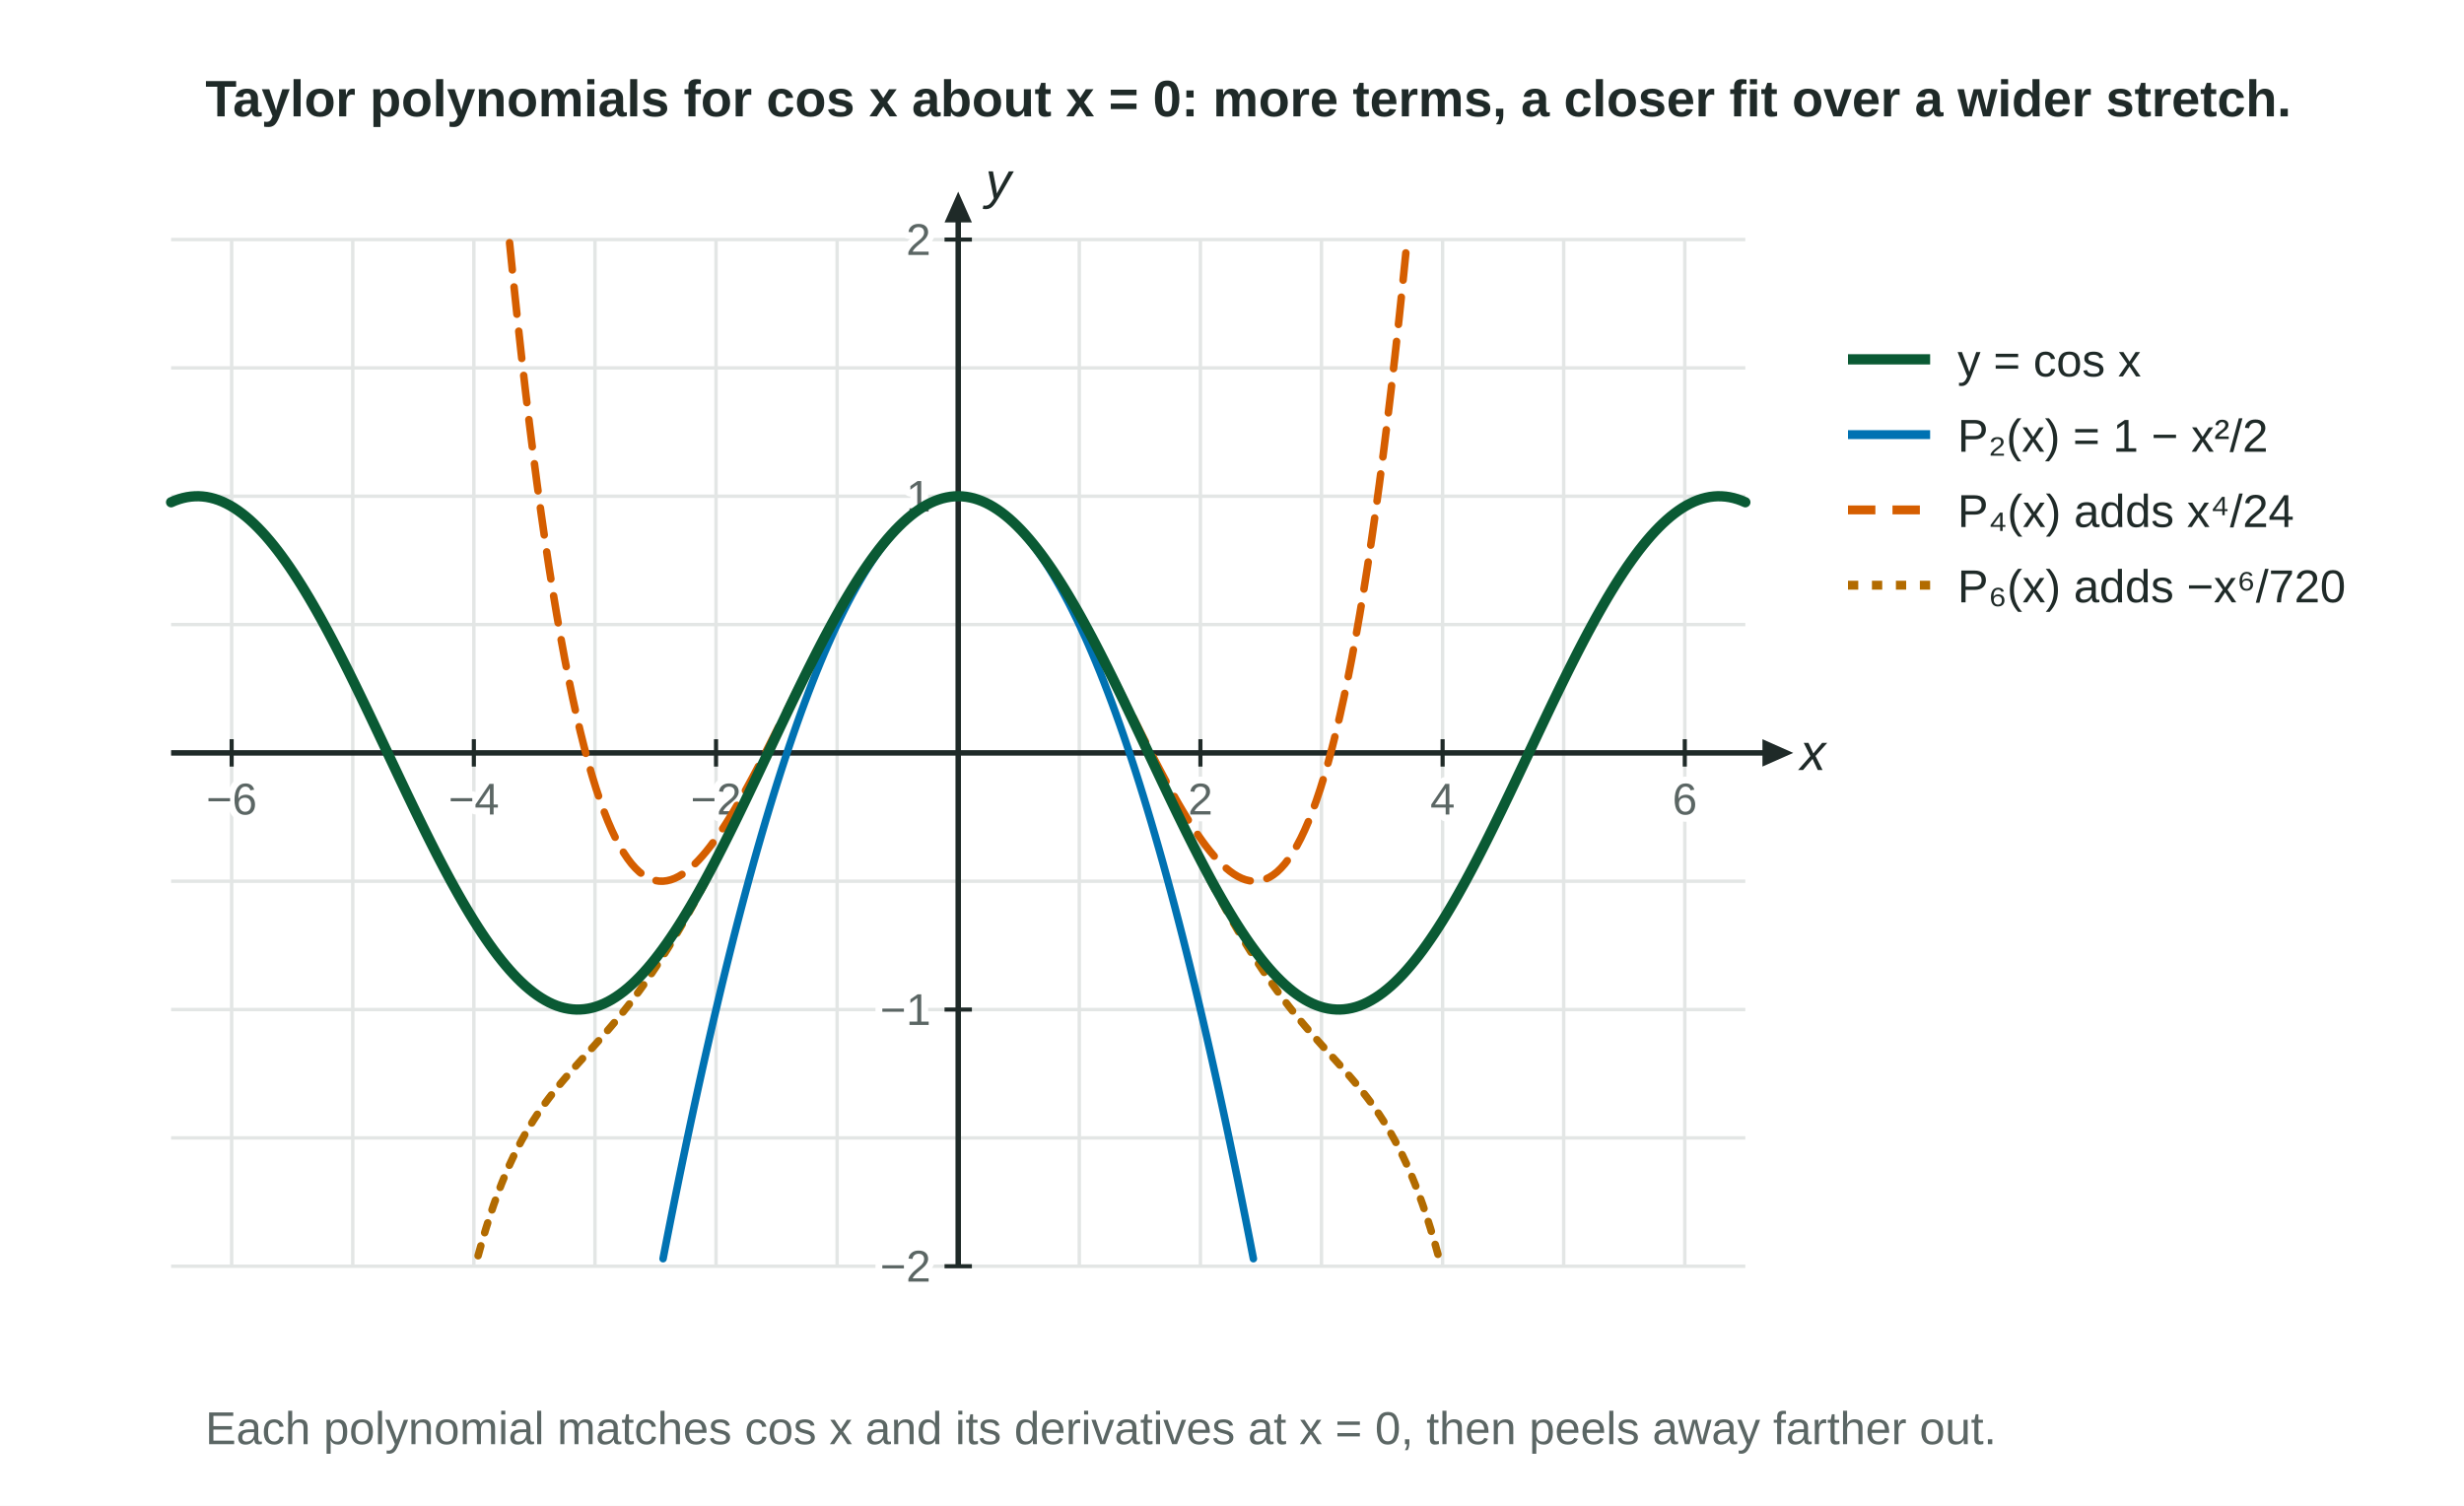
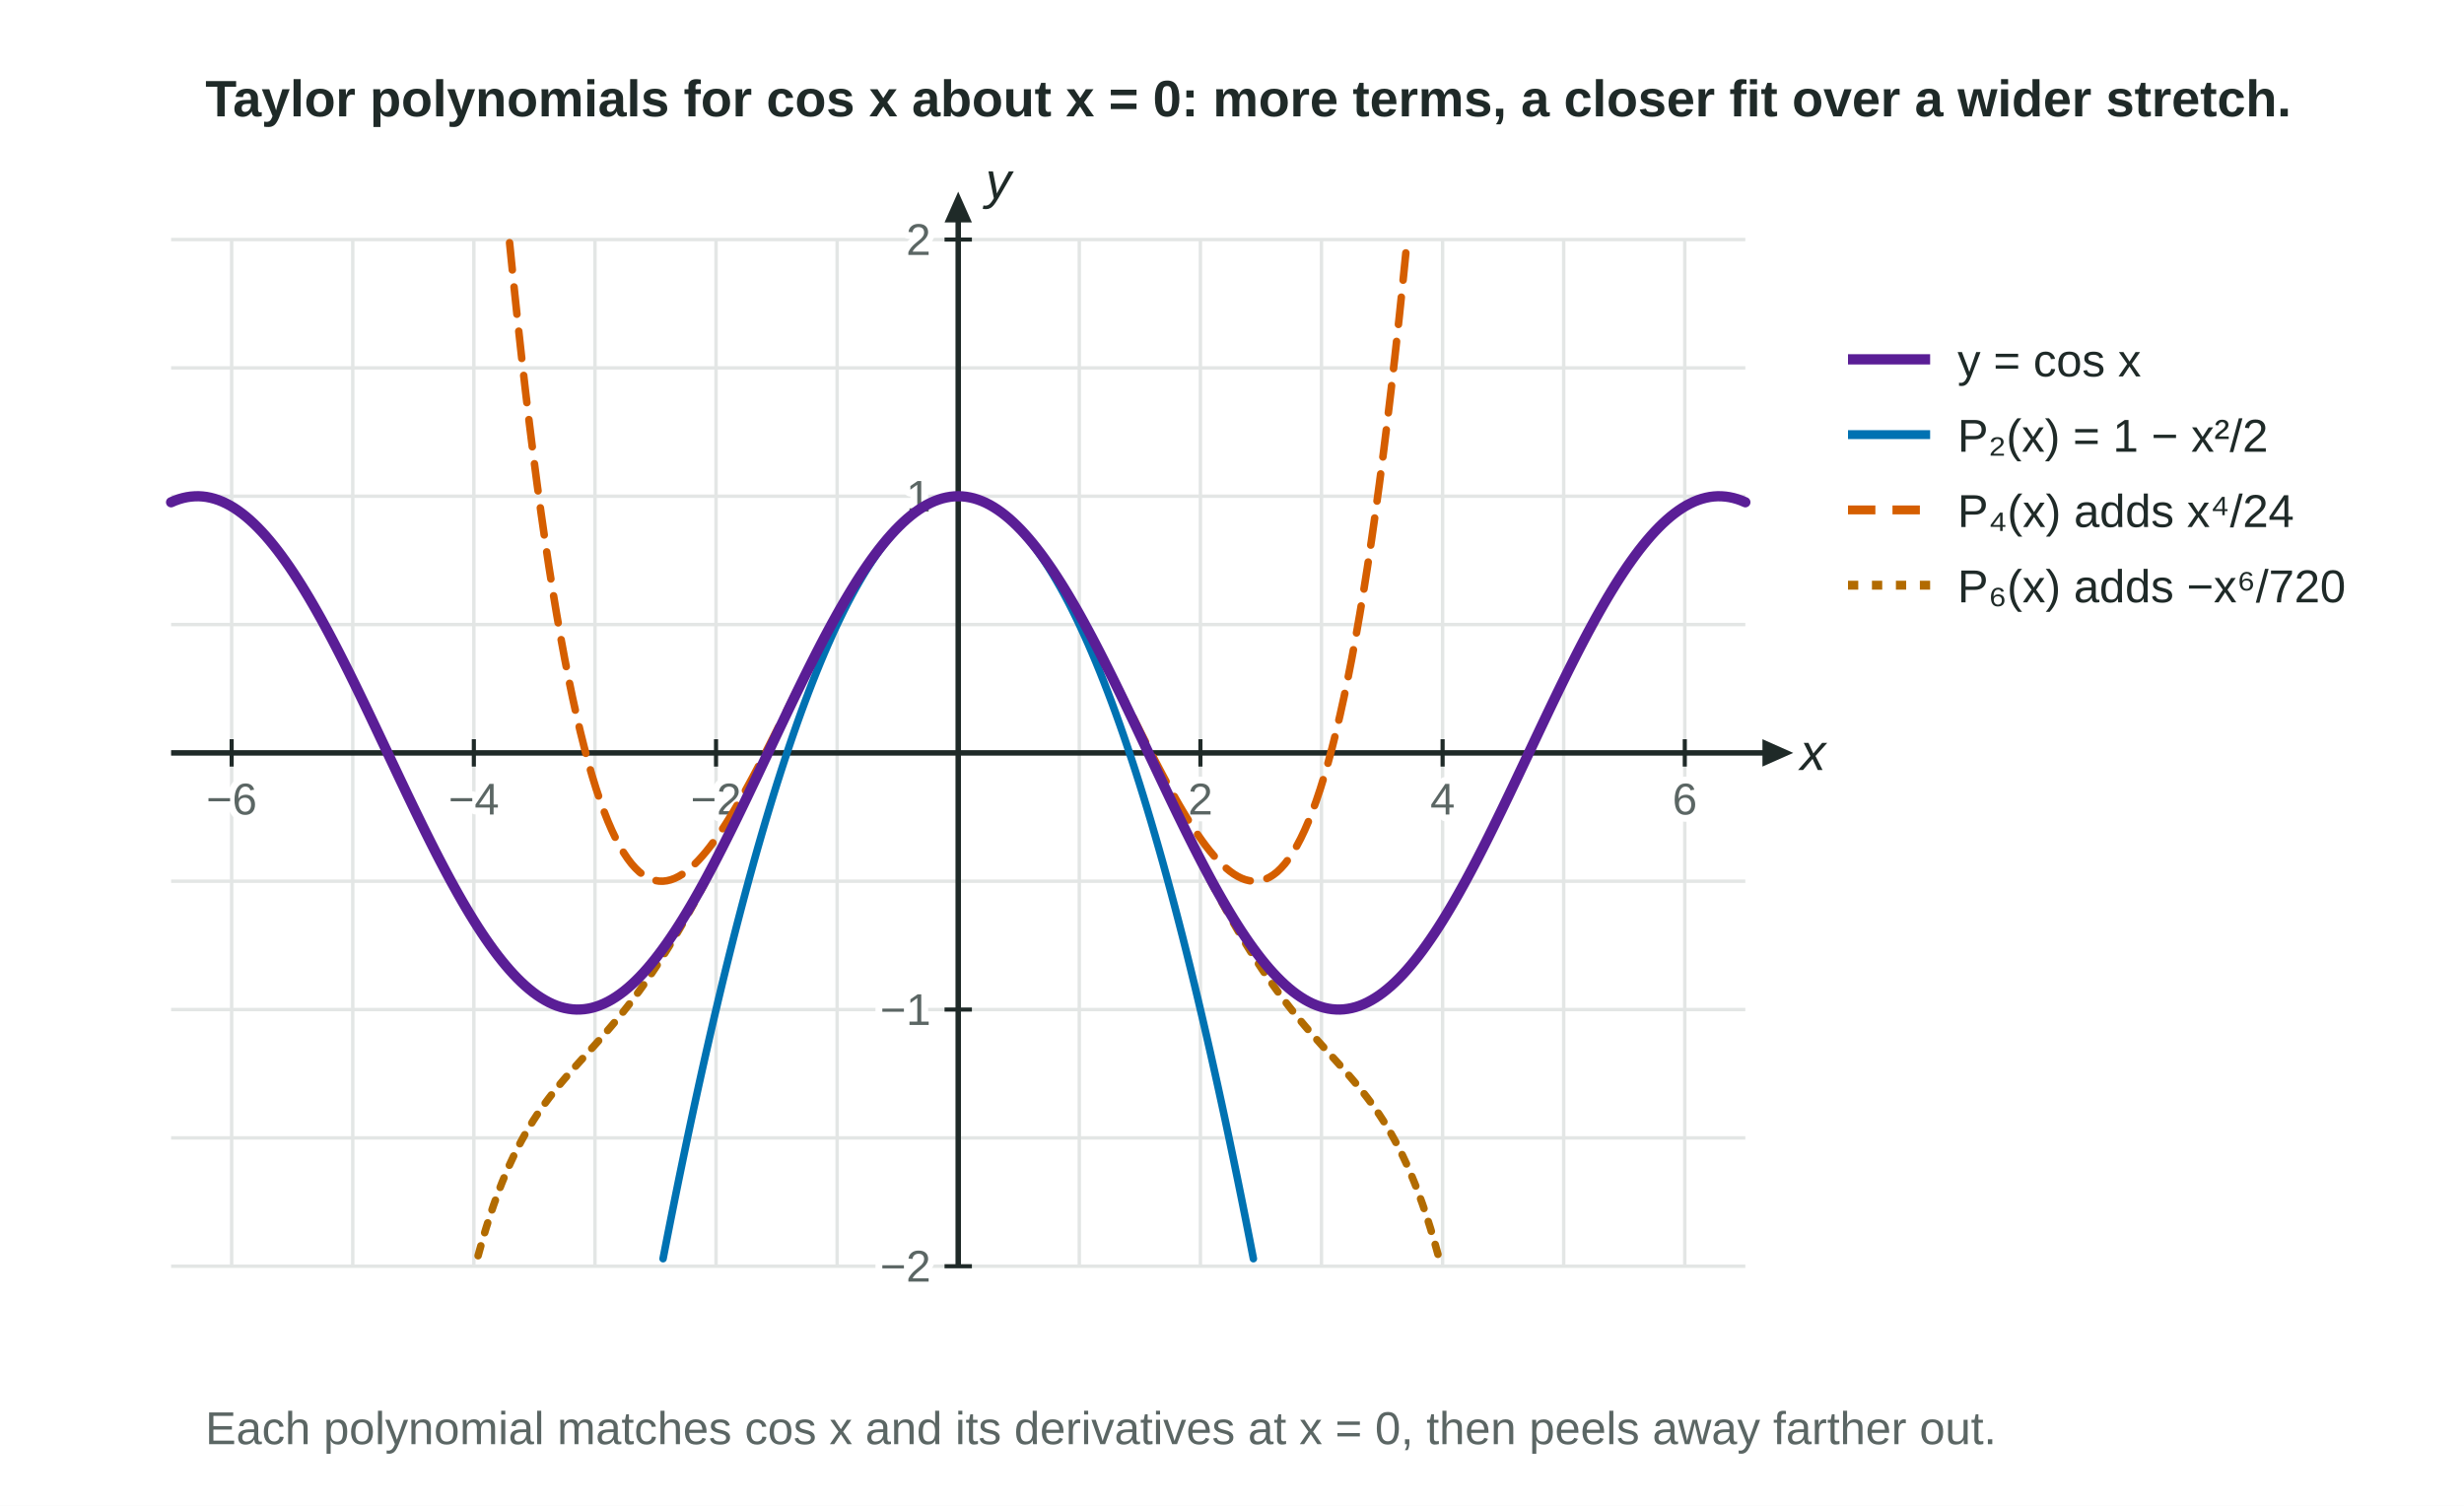
<svg xmlns="http://www.w3.org/2000/svg" viewBox="0 0 720 440" width="720" height="440" role="img" aria-labelledby="taylor-cos-wrap-t taylor-cos-wrap-d">
  <rect width="720" height="440" fill="#fff" />
  <g stroke="#E3E6E5" stroke-width="1">
    <line x1="67.69" y1="70" x2="67.69" y2="370" />
    <line x1="103.08" y1="70" x2="103.08" y2="370" />
    <line x1="138.46" y1="70" x2="138.46" y2="370" />
    <line x1="173.85" y1="70" x2="173.85" y2="370" />
    <line x1="209.23" y1="70" x2="209.23" y2="370" />
    <line x1="244.62" y1="70" x2="244.62" y2="370" />
    <line x1="280" y1="70" x2="280" y2="370" />
    <line x1="315.38" y1="70" x2="315.38" y2="370" />
    <line x1="350.77" y1="70" x2="350.77" y2="370" />
    <line x1="386.15" y1="70" x2="386.15" y2="370" />
    <line x1="421.54" y1="70" x2="421.54" y2="370" />
    <line x1="456.92" y1="70" x2="456.92" y2="370" />
    <line x1="492.31" y1="70" x2="492.31" y2="370" />
    <line x1="50" y1="370" x2="510" y2="370" />
    <line x1="50" y1="332.5" x2="510" y2="332.5" />
    <line x1="50" y1="295" x2="510" y2="295" />
    <line x1="50" y1="257.5" x2="510" y2="257.5" />
    <line x1="50" y1="220" x2="510" y2="220" />
    <line x1="50" y1="182.5" x2="510" y2="182.5" />
    <line x1="50" y1="145" x2="510" y2="145" />
    <line x1="50" y1="107.5" x2="510" y2="107.5" />
    <line x1="50" y1="70" x2="510" y2="70" />
  </g>
  <g stroke="#1F2A28" stroke-width="1.6">
    <line x1="50" y1="220" x2="518" y2="220" />
    <line x1="280" y1="370" x2="280" y2="62" />
  </g>
  <polygon fill="#1F2A28" points="524,220 515,216 515,224" />
  <polygon fill="#1F2A28" points="280,56 276,65 284,65" />
  <line x1="67.69" y1="216" x2="67.69" y2="224" stroke="#1F2A28" stroke-width="1.2" />
  <text x="67.69" y="238" font-family="Arial, Helvetica, sans-serif" font-size="13" fill="#5B6664" text-anchor="middle" font-weight="normal" paint-order="stroke" stroke="#fff" stroke-width="4" stroke-linejoin="round">
    <tspan>−6</tspan>
  </text>
  <line x1="138.46" y1="216" x2="138.46" y2="224" stroke="#1F2A28" stroke-width="1.2" />
  <text x="138.46" y="238" font-family="Arial, Helvetica, sans-serif" font-size="13" fill="#5B6664" text-anchor="middle" font-weight="normal" paint-order="stroke" stroke="#fff" stroke-width="4" stroke-linejoin="round">
    <tspan>−4</tspan>
  </text>
  <line x1="209.23" y1="216" x2="209.23" y2="224" stroke="#1F2A28" stroke-width="1.2" />
  <text x="209.23" y="238" font-family="Arial, Helvetica, sans-serif" font-size="13" fill="#5B6664" text-anchor="middle" font-weight="normal" paint-order="stroke" stroke="#fff" stroke-width="4" stroke-linejoin="round">
    <tspan>−2</tspan>
  </text>
  <line x1="350.77" y1="216" x2="350.77" y2="224" stroke="#1F2A28" stroke-width="1.2" />
  <text x="350.77" y="238" font-family="Arial, Helvetica, sans-serif" font-size="13" fill="#5B6664" text-anchor="middle" font-weight="normal" paint-order="stroke" stroke="#fff" stroke-width="4" stroke-linejoin="round">
    <tspan>2</tspan>
  </text>
  <line x1="421.54" y1="216" x2="421.54" y2="224" stroke="#1F2A28" stroke-width="1.2" />
  <text x="421.54" y="238" font-family="Arial, Helvetica, sans-serif" font-size="13" fill="#5B6664" text-anchor="middle" font-weight="normal" paint-order="stroke" stroke="#fff" stroke-width="4" stroke-linejoin="round">
    <tspan>4</tspan>
  </text>
  <line x1="492.31" y1="216" x2="492.31" y2="224" stroke="#1F2A28" stroke-width="1.2" />
  <text x="492.31" y="238" font-family="Arial, Helvetica, sans-serif" font-size="13" fill="#5B6664" text-anchor="middle" font-weight="normal" paint-order="stroke" stroke="#fff" stroke-width="4" stroke-linejoin="round">
    <tspan>6</tspan>
  </text>
  <line x1="276" y1="370" x2="284" y2="370" stroke="#1F2A28" stroke-width="1.2" />
  <text x="272" y="374.5" font-family="Arial, Helvetica, sans-serif" font-size="13" fill="#5B6664" text-anchor="end" font-weight="normal" paint-order="stroke" stroke="#fff" stroke-width="4" stroke-linejoin="round">
    <tspan>−2</tspan>
  </text>
  <line x1="276" y1="295" x2="284" y2="295" stroke="#1F2A28" stroke-width="1.2" />
  <text x="272" y="299.5" font-family="Arial, Helvetica, sans-serif" font-size="13" fill="#5B6664" text-anchor="end" font-weight="normal" paint-order="stroke" stroke="#fff" stroke-width="4" stroke-linejoin="round">
    <tspan>−1</tspan>
  </text>
  <line x1="276" y1="145" x2="284" y2="145" stroke="#1F2A28" stroke-width="1.2" />
  <text x="272" y="149.5" font-family="Arial, Helvetica, sans-serif" font-size="13" fill="#5B6664" text-anchor="end" font-weight="normal" paint-order="stroke" stroke="#fff" stroke-width="4" stroke-linejoin="round">
    <tspan>1</tspan>
  </text>
  <line x1="276" y1="70" x2="284" y2="70" stroke="#1F2A28" stroke-width="1.2" />
  <text x="272" y="74.5" font-family="Arial, Helvetica, sans-serif" font-size="13" fill="#5B6664" text-anchor="end" font-weight="normal" paint-order="stroke" stroke="#fff" stroke-width="4" stroke-linejoin="round">
    <tspan>2</tspan>
  </text>
  <text x="526" y="225" font-family="Arial, Helvetica, sans-serif" font-size="15" fill="#1F2A28" text-anchor="start" font-weight="normal">
    <tspan font-style="italic">x</tspan>
  </text>
  <text x="288" y="58" font-family="Arial, Helvetica, sans-serif" font-size="15" fill="#1F2A28" text-anchor="start" font-weight="normal">
    <tspan font-style="italic">y</tspan>
  </text>
  <path d="M193.75 367.8L194.9 361.9L196.05 356.08L197.2 350.34L198.35 344.67L199.5 339.09L200.65 333.58L201.8 328.15L202.95 322.81L204.1 317.54L205.25 312.35L206.4 307.24L207.55 302.21L208.7 297.26L209.85 292.39L211 287.59L212.15 282.88L213.3 278.25L214.45 273.69L215.6 269.22L216.75 264.82L217.9 260.5L219.05 256.26L220.2 252.1L221.35 248.02L222.5 244.02L223.65 240.1L224.8 236.26L225.95 232.5L227.1 228.81L228.25 225.21L229.4 221.68L230.55 218.24L231.7 214.87L232.85 211.58L234 208.37L235.15 205.25L236.3 202.2L237.45 199.23L238.6 196.33L239.75 193.52L240.9 190.79L242.05 188.13L243.2 185.56L244.35 183.06L245.5 180.65L246.65 178.31L247.8 176.05L248.95 173.88L250.1 171.78L251.25 169.76L252.4 167.82L253.55 165.95L254.7 164.17L255.85 162.47L257 160.84L258.15 159.3L259.3 157.83L260.45 156.45L261.6 155.14L262.75 153.91L263.9 152.76L265.05 151.69L266.2 150.7L267.35 149.79L268.5 148.96L269.65 148.21L270.8 147.53L271.95 146.94L273.1 146.43L274.25 145.99L275.4 145.63L276.55 145.36L277.7 145.16L278.85 145.04L280 145L281.15 145.04L282.3 145.16L283.45 145.36L284.6 145.63L285.75 145.99L286.9 146.43L288.05 146.94L289.2 147.53L290.35 148.21L291.5 148.96L292.65 149.79L293.8 150.7L294.95 151.69L296.1 152.76L297.25 153.91L298.4 155.14L299.55 156.45L300.7 157.83L301.85 159.3L303 160.84L304.15 162.47L305.3 164.17L306.45 165.95L307.6 167.82L308.75 169.76L309.9 171.78L311.05 173.88L312.2 176.05L313.35 178.31L314.5 180.65L315.65 183.06L316.8 185.56L317.95 188.13L319.1 190.79L320.25 193.52L321.4 196.33L322.55 199.23L323.7 202.2L324.85 205.25L326 208.37L327.15 211.58L328.3 214.87L329.45 218.24L330.6 221.68L331.75 225.21L332.9 228.81L334.05 232.5L335.2 236.26L336.35 240.1L337.5 244.02L338.65 248.02L339.8 252.1L340.95 256.26L342.1 260.5L343.25 264.82L344.4 269.22L345.55 273.69L346.7 278.25L347.85 282.88L349 287.59L350.15 292.39L351.3 297.26L352.45 302.21L353.6 307.24L354.75 312.35L355.9 317.54L357.05 322.81L358.2 328.15L359.35 333.58L360.5 339.09L361.65 344.67L362.8 350.34L363.95 356.08L365.1 361.9L366.25 367.8" fill="none" stroke="#0072B2" stroke-width="2.2" stroke-linejoin="round" stroke-linecap="round" />
  <path d="M148.9 70.92L150.05 82.32L151.2 93.26L152.35 103.76L153.5 113.82L154.65 123.46L155.8 132.68L156.95 141.49L158.1 149.89L159.25 157.91L160.4 165.55L161.55 172.81L162.7 179.71L163.85 186.25L165 192.45L166.15 198.3L167.3 203.83L168.45 209.03L169.6 213.92L170.75 218.5L171.9 222.78L173.05 226.78L174.2 230.49L175.35 233.92L176.5 237.09L177.65 240L178.8 242.65L179.95 245.07L181.1 247.24L182.25 249.18L183.4 250.9L184.55 252.41L185.7 253.7L186.85 254.8L188 255.7L189.15 256.4L190.3 256.93L191.45 257.28L192.6 257.47L193.75 257.49L194.9 257.35L196.05 257.07L197.2 256.64L198.35 256.07L199.5 255.38L200.65 254.55L201.8 253.61L202.95 252.55L204.1 251.38L205.25 250.11L206.4 248.75L207.55 247.29L208.7 245.74L209.85 244.11L211 242.41L212.15 240.63L213.3 238.79L214.45 236.89L215.6 234.93L216.75 232.92L217.9 230.86L219.05 228.75L220.2 226.61L221.35 224.44L222.5 222.23L223.65 220L224.8 217.75L225.95 215.48L227.1 213.2L228.25 210.91L229.4 208.62L230.55 206.32L231.7 204.02L232.85 201.73L234 199.45L235.15 197.18L236.3 194.93L237.45 192.69L238.6 190.48L239.75 188.29L240.9 186.13L242.05 184L243.2 181.9L244.35 179.84L245.5 177.82L246.65 175.85L247.8 173.91L248.95 172.02L250.1 170.18L251.25 168.39L252.4 166.66L253.55 164.98L254.7 163.35L255.85 161.79L257 160.29L258.15 158.84L259.3 157.47L260.45 156.16L261.6 154.91L262.75 153.74L263.9 152.63L265.05 151.59L266.2 150.63L267.35 149.74L268.5 148.93L269.65 148.19L270.8 147.52L271.95 146.93L273.1 146.42L274.25 145.99L275.4 145.63L276.55 145.36L277.7 145.16L278.85 145.04L280 145L281.15 145.04L282.3 145.16L283.45 145.36L284.6 145.63L285.75 145.99L286.9 146.42L288.05 146.93L289.2 147.52L290.35 148.19L291.5 148.93L292.65 149.74L293.8 150.63L294.95 151.59L296.1 152.63L297.25 153.74L298.4 154.91L299.55 156.16L300.7 157.47L301.85 158.84L303 160.29L304.15 161.79L305.3 163.35L306.45 164.98L307.6 166.66L308.75 168.39L309.9 170.18L311.05 172.02L312.2 173.91L313.35 175.85L314.5 177.82L315.65 179.84L316.8 181.9L317.95 184L319.1 186.13L320.25 188.29L321.4 190.48L322.55 192.69L323.7 194.93L324.85 197.18L326 199.45L327.15 201.73L328.3 204.02L329.45 206.32L330.6 208.62L331.75 210.91L332.9 213.2L334.05 215.48L335.2 217.75L336.35 220L337.5 222.23L338.65 224.44L339.8 226.61L340.95 228.75L342.1 230.86L343.25 232.92L344.4 234.93L345.55 236.89L346.7 238.79L347.85 240.63L349 242.41L350.15 244.11L351.3 245.74L352.45 247.29L353.6 248.75L354.75 250.11L355.9 251.38L357.05 252.55L358.2 253.61L359.35 254.55L360.5 255.38L361.65 256.07L362.8 256.64L363.95 257.07L365.1 257.35L366.25 257.49L367.4 257.47L368.55 257.28L369.7 256.93L370.85 256.4L372 255.69L373.15 254.8L374.3 253.7L375.45 252.41L376.6 250.9L377.75 249.18L378.9 247.24L380.05 245.07L381.2 242.65L382.35 240L383.5 237.09L384.65 233.92L385.8 230.49L386.95 226.78L388.1 222.78L389.25 218.5L390.4 213.92L391.55 209.03L392.7 203.83L393.85 198.3L395 192.45L396.15 186.25L397.3 179.71L398.45 172.81L399.6 165.55L400.75 157.91L401.9 149.89L403.05 141.49L404.2 132.68L405.35 123.46L406.5 113.82L407.65 103.76L408.8 93.26L409.95 82.32L411.1 70.92" fill="none" stroke="#D55E00" stroke-width="2.2" stroke-linejoin="round" stroke-linecap="round" stroke-dasharray="8 5" />
  <path d="M139.7 366.93L140.85 362.82L142 358.96L143.15 355.34L144.3 351.95L145.45 348.77L146.6 345.79L147.75 342.98L148.9 340.35L150.05 337.88L151.2 335.55L152.35 333.36L153.5 331.29L154.65 329.33L155.8 327.47L156.95 325.7L158.1 324.02L159.25 322.41L160.4 320.87L161.55 319.39L162.7 317.95L163.85 316.56L165 315.2L166.15 313.87L167.3 312.57L168.45 311.28L169.6 310L170.75 308.74L171.9 307.47L173.05 306.2L174.2 304.92L175.35 303.63L176.5 302.33L177.65 301L178.8 299.66L179.95 298.29L181.1 296.9L182.25 295.48L183.4 294.03L184.55 292.54L185.7 291.02L186.85 289.47L188 287.87L189.15 286.24L190.3 284.58L191.45 282.87L192.6 281.12L193.75 279.34L194.9 277.51L196.05 275.65L197.2 273.74L198.35 271.8L199.5 269.82L200.65 267.8L201.8 265.74L202.95 263.65L204.1 261.53L205.25 259.37L206.4 257.18L207.55 254.96L208.7 252.71L209.85 250.44L211 248.14L212.15 245.81L213.3 243.46L214.45 241.1L215.6 238.71L216.75 236.31L217.9 233.9L219.05 231.47L220.2 229.04L221.35 226.6L222.5 224.15L223.65 221.7L224.8 219.25L225.95 216.81L227.1 214.37L228.25 211.93L229.4 209.51L230.55 207.09L231.7 204.7L232.85 202.31L234 199.95L235.15 197.61L236.3 195.3L237.45 193.01L238.6 190.75L239.75 188.52L240.9 186.32L242.05 184.16L243.2 182.04L244.35 179.95L245.5 177.91L246.65 175.92L247.8 173.97L248.95 172.07L250.1 170.22L251.25 168.42L252.4 166.68L253.55 165L254.7 163.37L255.85 161.8L257 160.29L258.15 158.85L259.3 157.47L260.45 156.16L261.6 154.91L262.75 153.74L263.9 152.63L265.05 151.6L266.2 150.63L267.35 149.74L268.5 148.93L269.65 148.19L270.8 147.52L271.95 146.93L273.1 146.42L274.25 145.99L275.4 145.63L276.55 145.36L277.7 145.16L278.85 145.04L280 145L281.15 145.04L282.3 145.16L283.45 145.36L284.6 145.63L285.75 145.99L286.9 146.42L288.05 146.93L289.2 147.52L290.35 148.19L291.5 148.93L292.65 149.74L293.8 150.63L294.95 151.6L296.1 152.63L297.25 153.74L298.4 154.91L299.55 156.16L300.7 157.47L301.85 158.85L303 160.29L304.15 161.8L305.3 163.37L306.45 165L307.6 166.68L308.75 168.42L309.9 170.22L311.05 172.07L312.2 173.97L313.35 175.92L314.5 177.91L315.65 179.95L316.8 182.04L317.95 184.16L319.1 186.32L320.25 188.52L321.4 190.75L322.55 193.01L323.7 195.3L324.85 197.61L326 199.95L327.15 202.31L328.3 204.7L329.45 207.09L330.6 209.51L331.75 211.93L332.9 214.37L334.05 216.81L335.2 219.25L336.35 221.7L337.5 224.15L338.65 226.6L339.8 229.04L340.95 231.47L342.1 233.9L343.25 236.31L344.4 238.71L345.55 241.1L346.7 243.46L347.85 245.81L349 248.14L350.15 250.44L351.3 252.71L352.45 254.96L353.6 257.18L354.75 259.37L355.9 261.53L357.05 263.65L358.2 265.74L359.35 267.8L360.5 269.82L361.65 271.8L362.8 273.74L363.95 275.65L365.1 277.51L366.25 279.34L367.4 281.12L368.55 282.87L369.7 284.58L370.85 286.24L372 287.87L373.15 289.47L374.3 291.02L375.45 292.54L376.6 294.03L377.75 295.48L378.9 296.9L380.05 298.29L381.2 299.66L382.35 301L383.5 302.33L384.65 303.63L385.8 304.92L386.95 306.2L388.1 307.47L389.25 308.74L390.4 310L391.55 311.28L392.7 312.57L393.85 313.87L395 315.2L396.15 316.56L397.3 317.95L398.45 319.39L399.6 320.87L400.75 322.41L401.9 324.02L403.05 325.7L404.2 327.47L405.35 329.33L406.5 331.29L407.65 333.36L408.8 335.55L409.95 337.88L411.1 340.35L412.25 342.98L413.4 345.79L414.55 348.77L415.7 351.95L416.85 355.34L418 358.96L419.15 362.82L420.3 366.93" fill="none" stroke="#B26B00" stroke-width="2.2" stroke-linejoin="round" stroke-linecap="round" stroke-dasharray="3 4" />
-   <path d="M50 146.76L51.15 146.27L52.3 145.86L53.45 145.53L54.6 145.28L55.75 145.11L56.9 145.02L58.05 145L59.2 145.07L60.35 145.21L61.5 145.44L62.65 145.74L63.8 146.12L64.95 146.58L66.1 147.12L67.25 147.73L68.4 148.42L69.55 149.19L70.7 150.03L71.85 150.94L73 151.93L74.15 152.99L75.3 154.12L76.45 155.32L77.6 156.58L78.75 157.92L79.9 159.32L81.05 160.78L82.2 162.31L83.35 163.9L84.5 165.54L85.65 167.25L86.8 169.01L87.95 170.82L89.1 172.69L90.25 174.6L91.4 176.57L92.55 178.58L93.7 180.63L94.85 182.73L96 184.86L97.15 187.03L98.3 189.24L99.45 191.48L100.6 193.75L101.75 196.04L102.9 198.37L104.05 200.71L105.2 203.08L106.35 205.46L107.5 207.86L108.65 210.27L109.8 212.69L110.95 215.12L112.1 217.55L113.25 219.99L114.4 222.43L115.55 224.86L116.7 227.29L117.85 229.71L119 232.13L120.15 234.52L121.3 236.91L122.45 239.27L123.6 241.62L124.75 243.94L125.9 246.24L127.05 248.51L128.2 250.75L129.35 252.95L130.5 255.12L131.65 257.26L132.8 259.35L133.95 261.41L135.1 263.42L136.25 265.38L137.4 267.3L138.55 269.17L139.7 270.98L140.85 272.74L142 274.44L143.15 276.09L144.3 277.68L145.45 279.21L146.6 280.67L147.75 282.07L148.9 283.41L150.05 284.68L151.2 285.88L152.35 287.01L153.5 288.07L154.65 289.05L155.8 289.97L156.95 290.81L158.1 291.57L159.25 292.26L160.4 292.88L161.55 293.42L162.7 293.88L163.85 294.26L165 294.56L166.15 294.78L167.3 294.93L168.45 295L169.6 294.98L170.75 294.89L171.9 294.72L173.05 294.47L174.2 294.14L175.35 293.73L176.5 293.25L177.65 292.69L178.8 292.05L179.95 291.33L181.1 290.54L182.25 289.68L183.4 288.74L184.55 287.73L185.7 286.64L186.85 285.49L188 284.27L189.15 282.98L190.3 281.62L191.45 280.2L192.6 278.71L193.75 277.16L194.9 275.56L196.05 273.89L197.2 272.17L198.35 270.39L199.5 268.56L200.65 266.67L201.8 264.74L202.95 262.76L204.1 260.74L205.25 258.67L206.4 256.56L207.55 254.41L208.7 252.23L209.85 250.01L211 247.76L212.15 245.48L213.3 243.18L214.45 240.85L215.6 238.5L216.75 236.13L217.9 233.74L219.05 231.33L220.2 228.92L221.35 226.49L222.5 224.06L223.65 221.63L224.8 219.19L225.95 216.75L227.1 214.32L228.25 211.89L229.4 209.48L230.55 207.07L231.7 204.67L232.85 202.3L234 199.94L235.15 197.6L236.3 195.29L237.45 193L238.6 190.74L239.75 188.51L240.9 186.31L242.05 184.16L243.2 182.03L244.35 179.95L245.5 177.91L246.65 175.92L247.8 173.97L248.95 172.07L250.1 170.22L251.25 168.42L252.4 166.68L253.55 165L254.7 163.37L255.85 161.8L257 160.29L258.15 158.85L259.3 157.47L260.45 156.16L261.6 154.91L262.75 153.74L263.9 152.63L265.05 151.59L266.2 150.63L267.35 149.74L268.5 148.93L269.65 148.19L270.8 147.52L271.95 146.93L273.1 146.42L274.25 145.99L275.4 145.63L276.55 145.36L277.7 145.16L278.85 145.04L280 145L281.15 145.04L282.3 145.16L283.45 145.36L284.6 145.63L285.75 145.99L286.9 146.42L288.05 146.93L289.2 147.52L290.35 148.19L291.5 148.93L292.65 149.74L293.8 150.63L294.95 151.59L296.1 152.63L297.25 153.74L298.4 154.91L299.55 156.16L300.7 157.47L301.85 158.85L303 160.29L304.15 161.8L305.3 163.37L306.45 165L307.6 166.68L308.75 168.42L309.9 170.22L311.05 172.07L312.2 173.97L313.35 175.92L314.5 177.91L315.65 179.95L316.8 182.03L317.95 184.16L319.1 186.31L320.25 188.51L321.4 190.74L322.55 193L323.7 195.29L324.85 197.6L326 199.94L327.15 202.3L328.3 204.67L329.45 207.07L330.6 209.48L331.75 211.89L332.9 214.32L334.05 216.75L335.2 219.19L336.35 221.63L337.5 224.06L338.65 226.49L339.8 228.92L340.95 231.33L342.1 233.74L343.25 236.13L344.4 238.5L345.55 240.85L346.7 243.18L347.85 245.48L349 247.76L350.15 250.01L351.3 252.23L352.45 254.41L353.6 256.56L354.75 258.67L355.9 260.74L357.05 262.76L358.2 264.74L359.35 266.67L360.5 268.56L361.65 270.39L362.8 272.17L363.95 273.89L365.1 275.56L366.25 277.16L367.4 278.71L368.55 280.2L369.7 281.62L370.85 282.98L372 284.27L373.15 285.49L374.3 286.64L375.45 287.73L376.6 288.74L377.75 289.68L378.9 290.54L380.05 291.33L381.2 292.05L382.35 292.69L383.5 293.25L384.65 293.73L385.8 294.14L386.95 294.47L388.1 294.72L389.25 294.89L390.4 294.98L391.55 295L392.7 294.93L393.85 294.78L395 294.56L396.15 294.26L397.3 293.88L398.45 293.42L399.6 292.88L400.75 292.26L401.9 291.57L403.05 290.81L404.2 289.97L405.35 289.05L406.5 288.07L407.65 287.01L408.8 285.88L409.95 284.68L411.1 283.41L412.25 282.07L413.4 280.67L414.55 279.21L415.7 277.68L416.85 276.09L418 274.44L419.15 272.74L420.3 270.98L421.45 269.17L422.6 267.3L423.75 265.38L424.9 263.42L426.05 261.41L427.2 259.35L428.35 257.26L429.5 255.12L430.65 252.95L431.8 250.75L432.95 248.51L434.1 246.24L435.25 243.94L436.4 241.62L437.55 239.27L438.7 236.91L439.85 234.52L441 232.13L442.15 229.71L443.3 227.29L444.45 224.86L445.6 222.43L446.75 219.99L447.9 217.55L449.05 215.12L450.2 212.69L451.35 210.27L452.5 207.86L453.65 205.46L454.8 203.08L455.95 200.71L457.1 198.37L458.25 196.04L459.4 193.75L460.55 191.48L461.7 189.24L462.85 187.03L464 184.86L465.15 182.73L466.3 180.63L467.45 178.58L468.6 176.57L469.75 174.6L470.9 172.69L472.05 170.82L473.2 169.01L474.35 167.25L475.5 165.54L476.65 163.9L477.8 162.31L478.95 160.78L480.1 159.32L481.25 157.92L482.4 156.58L483.55 155.32L484.7 154.12L485.85 152.99L487 151.93L488.15 150.94L489.3 150.03L490.45 149.19L491.6 148.42L492.75 147.73L493.9 147.12L495.05 146.58L496.2 146.12L497.35 145.74L498.5 145.44L499.65 145.21L500.8 145.07L501.95 145L503.1 145.02L504.25 145.11L505.4 145.28L506.55 145.53L507.7 145.86L508.85 146.27L510 146.76" fill="none" stroke="#0A5A34" stroke-width="3" stroke-linejoin="round" stroke-linecap="round" />
-   <line x1="540" y1="105" x2="564" y2="105" stroke="#0A5A34" stroke-width="3" />
+   <path d="M50 146.76L51.15 146.27L52.3 145.86L53.45 145.53L54.6 145.28L55.75 145.11L56.9 145.02L58.05 145L59.2 145.07L60.35 145.21L61.5 145.44L62.65 145.74L63.8 146.12L64.95 146.58L66.1 147.12L67.25 147.73L68.4 148.42L69.55 149.19L70.7 150.03L71.85 150.94L73 151.93L74.15 152.99L75.3 154.12L76.45 155.32L77.6 156.58L78.75 157.92L79.9 159.32L81.05 160.78L82.2 162.31L83.35 163.9L84.5 165.54L85.65 167.25L86.8 169.01L87.95 170.82L89.1 172.69L90.25 174.6L91.4 176.57L92.55 178.58L93.7 180.63L94.85 182.73L96 184.86L97.15 187.03L98.3 189.24L99.45 191.48L100.6 193.75L101.75 196.04L102.9 198.37L104.05 200.71L105.2 203.08L106.35 205.46L107.5 207.86L108.65 210.27L109.8 212.69L110.95 215.12L112.1 217.55L113.25 219.99L114.4 222.43L115.55 224.86L116.7 227.29L117.85 229.71L119 232.13L120.15 234.52L121.3 236.91L122.45 239.27L123.6 241.62L124.75 243.94L125.9 246.24L127.05 248.51L128.2 250.75L129.35 252.95L130.5 255.12L131.65 257.26L132.8 259.35L133.95 261.41L135.1 263.42L136.25 265.38L137.4 267.3L138.55 269.17L139.7 270.98L140.85 272.74L142 274.44L143.15 276.09L144.3 277.68L145.45 279.21L146.6 280.67L147.75 282.07L148.9 283.41L150.05 284.68L151.2 285.88L152.35 287.01L153.5 288.07L154.65 289.05L155.8 289.97L156.95 290.81L158.1 291.57L159.25 292.26L160.4 292.88L161.55 293.42L162.7 293.88L163.85 294.26L165 294.56L166.15 294.78L167.3 294.93L168.45 295L169.6 294.98L170.75 294.89L171.9 294.72L173.05 294.47L174.2 294.14L175.35 293.73L176.5 293.25L177.65 292.69L178.8 292.05L179.95 291.33L181.1 290.54L182.25 289.68L183.4 288.74L184.55 287.73L185.7 286.64L186.85 285.49L188 284.27L189.15 282.98L190.3 281.62L191.45 280.2L192.6 278.71L193.75 277.16L194.9 275.56L196.05 273.89L197.2 272.17L198.35 270.39L199.5 268.56L200.65 266.67L201.8 264.74L202.95 262.76L204.1 260.74L205.25 258.67L206.4 256.56L207.55 254.41L208.7 252.23L209.85 250.01L211 247.76L212.15 245.48L213.3 243.18L214.45 240.85L215.6 238.5L216.75 236.13L217.9 233.74L219.05 231.33L220.2 228.92L221.35 226.49L222.5 224.06L223.65 221.63L224.8 219.19L225.95 216.75L227.1 214.32L228.25 211.89L229.4 209.48L230.55 207.07L231.7 204.67L232.85 202.3L234 199.94L235.15 197.6L236.3 195.29L237.45 193L238.6 190.74L239.75 188.51L240.9 186.31L242.05 184.16L243.2 182.03L244.35 179.95L245.5 177.91L246.65 175.92L247.8 173.97L248.95 172.07L250.1 170.22L251.25 168.42L252.4 166.68L253.55 165L254.7 163.37L255.85 161.8L257 160.29L258.15 158.85L259.3 157.47L260.45 156.16L261.6 154.91L262.75 153.74L263.9 152.63L265.05 151.59L266.2 150.63L267.35 149.74L268.5 148.93L269.65 148.19L270.8 147.52L271.95 146.93L273.1 146.42L274.25 145.99L275.4 145.63L276.55 145.36L277.7 145.16L278.85 145.04L280 145L281.15 145.04L282.3 145.16L283.45 145.36L284.6 145.63L285.75 145.99L286.9 146.42L288.05 146.93L289.2 147.52L290.35 148.19L291.5 148.93L292.65 149.74L293.8 150.63L294.95 151.59L296.1 152.63L297.25 153.74L298.4 154.91L299.55 156.16L300.7 157.47L301.85 158.85L303 160.29L304.15 161.8L305.3 163.37L306.45 165L307.6 166.68L308.75 168.42L309.9 170.22L311.05 172.07L312.2 173.97L313.35 175.92L314.5 177.91L315.65 179.95L316.8 182.03L317.95 184.16L319.1 186.31L320.25 188.51L321.4 190.74L322.55 193L323.7 195.29L324.85 197.6L326 199.94L327.15 202.3L328.3 204.67L329.45 207.07L330.6 209.48L331.75 211.89L332.9 214.32L334.05 216.75L335.2 219.19L336.35 221.63L337.5 224.06L338.65 226.49L339.8 228.92L340.95 231.33L342.1 233.74L343.25 236.13L344.4 238.5L345.55 240.85L346.7 243.18L347.85 245.48L349 247.76L350.15 250.01L351.3 252.23L352.45 254.41L353.6 256.56L354.75 258.67L355.9 260.74L357.05 262.76L358.2 264.74L359.35 266.67L360.5 268.56L361.65 270.39L362.8 272.17L363.95 273.89L365.1 275.56L366.25 277.16L367.4 278.71L368.55 280.2L369.7 281.62L370.85 282.98L372 284.27L373.15 285.49L374.3 286.64L375.45 287.73L376.6 288.74L377.75 289.68L378.9 290.54L380.05 291.33L381.2 292.05L382.35 292.69L383.5 293.25L384.65 293.73L385.8 294.14L386.95 294.47L388.1 294.72L389.25 294.89L390.4 294.98L391.55 295L392.7 294.93L393.85 294.78L395 294.56L396.15 294.26L397.3 293.88L398.45 293.42L399.6 292.88L400.75 292.26L401.9 291.57L403.05 290.81L404.2 289.97L405.35 289.05L406.5 288.07L407.65 287.01L408.8 285.88L409.95 284.68L411.1 283.41L412.25 282.07L413.4 280.67L414.55 279.21L415.7 277.68L416.85 276.09L418 274.44L419.15 272.74L420.3 270.98L421.45 269.17L422.6 267.3L423.75 265.38L424.9 263.42L426.05 261.41L427.2 259.35L428.35 257.26L429.5 255.12L430.65 252.95L431.8 250.75L432.95 248.51L434.1 246.24L435.25 243.94L436.4 241.62L437.55 239.27L438.7 236.91L439.85 234.52L441 232.13L442.15 229.71L443.3 227.29L444.45 224.86L445.6 222.43L446.75 219.99L447.9 217.55L449.05 215.12L450.2 212.69L451.35 210.27L452.5 207.86L453.65 205.46L454.8 203.08L455.95 200.71L457.1 198.37L458.25 196.04L459.4 193.75L460.55 191.48L461.7 189.24L462.85 187.03L464 184.86L465.15 182.73L466.3 180.63L467.45 178.58L468.6 176.57L469.75 174.6L470.9 172.69L472.05 170.82L473.2 169.01L474.35 167.25L475.5 165.54L476.65 163.9L477.8 162.31L478.95 160.78L480.1 159.32L481.25 157.92L482.4 156.58L483.55 155.32L484.7 154.12L485.85 152.99L487 151.93L488.15 150.94L489.3 150.03L490.45 149.19L491.6 148.42L492.75 147.73L493.9 147.12L495.05 146.58L496.2 146.12L497.35 145.74L498.5 145.44L499.65 145.21L500.8 145.07L501.95 145L503.1 145.02L504.25 145.11L505.4 145.28L506.55 145.53L507.7 145.86L508.85 146.27L510 146.76" fill="none" stroke="#5A1E96" stroke-width="3" stroke-linejoin="round" stroke-linecap="round" />
+   <line x1="540" y1="105" x2="564" y2="105" stroke="#5A1E96" stroke-width="3" />
  <text x="572" y="110" font-family="Arial, Helvetica, sans-serif" font-size="13.5" fill="#1F2A28" text-anchor="start" font-weight="normal">
    <tspan>y = cos x</tspan>
  </text>
  <line x1="540" y1="127" x2="564" y2="127" stroke="#0072B2" stroke-width="2.6" />
  <text x="572" y="132" font-family="Arial, Helvetica, sans-serif" font-size="13.5" fill="#1F2A28" text-anchor="start" font-weight="normal">
    <tspan>P₂(x) = 1 − x²/2</tspan>
  </text>
  <line x1="540" y1="149" x2="564" y2="149" stroke="#D55E00" stroke-width="2.6" stroke-dasharray="8 5" />
  <text x="572" y="154" font-family="Arial, Helvetica, sans-serif" font-size="13.5" fill="#1F2A28" text-anchor="start" font-weight="normal">
    <tspan>P₄(x) adds x⁴/24</tspan>
  </text>
  <line x1="540" y1="171" x2="564" y2="171" stroke="#B26B00" stroke-width="2.6" stroke-dasharray="3 4" />
  <text x="572" y="176" font-family="Arial, Helvetica, sans-serif" font-size="13.5" fill="#1F2A28" text-anchor="start" font-weight="normal">
    <tspan>P₆(x) adds −x⁶/720</tspan>
  </text>
  <text x="60" y="34" font-family="Arial, Helvetica, sans-serif" font-size="15" fill="#1F2A28" text-anchor="start" font-weight="bold">
    <tspan>Taylor polynomials for cos x about x = 0: more terms, a closer fit over a wider stretch.</tspan>
  </text>
  <text x="60" y="422" font-family="Arial, Helvetica, sans-serif" font-size="13.5" fill="#5B6664" text-anchor="start" font-weight="normal">
    <tspan>Each polynomial matches cos x and its derivatives at x = 0, then peels away farther out.</tspan>
  </text>
</svg>
